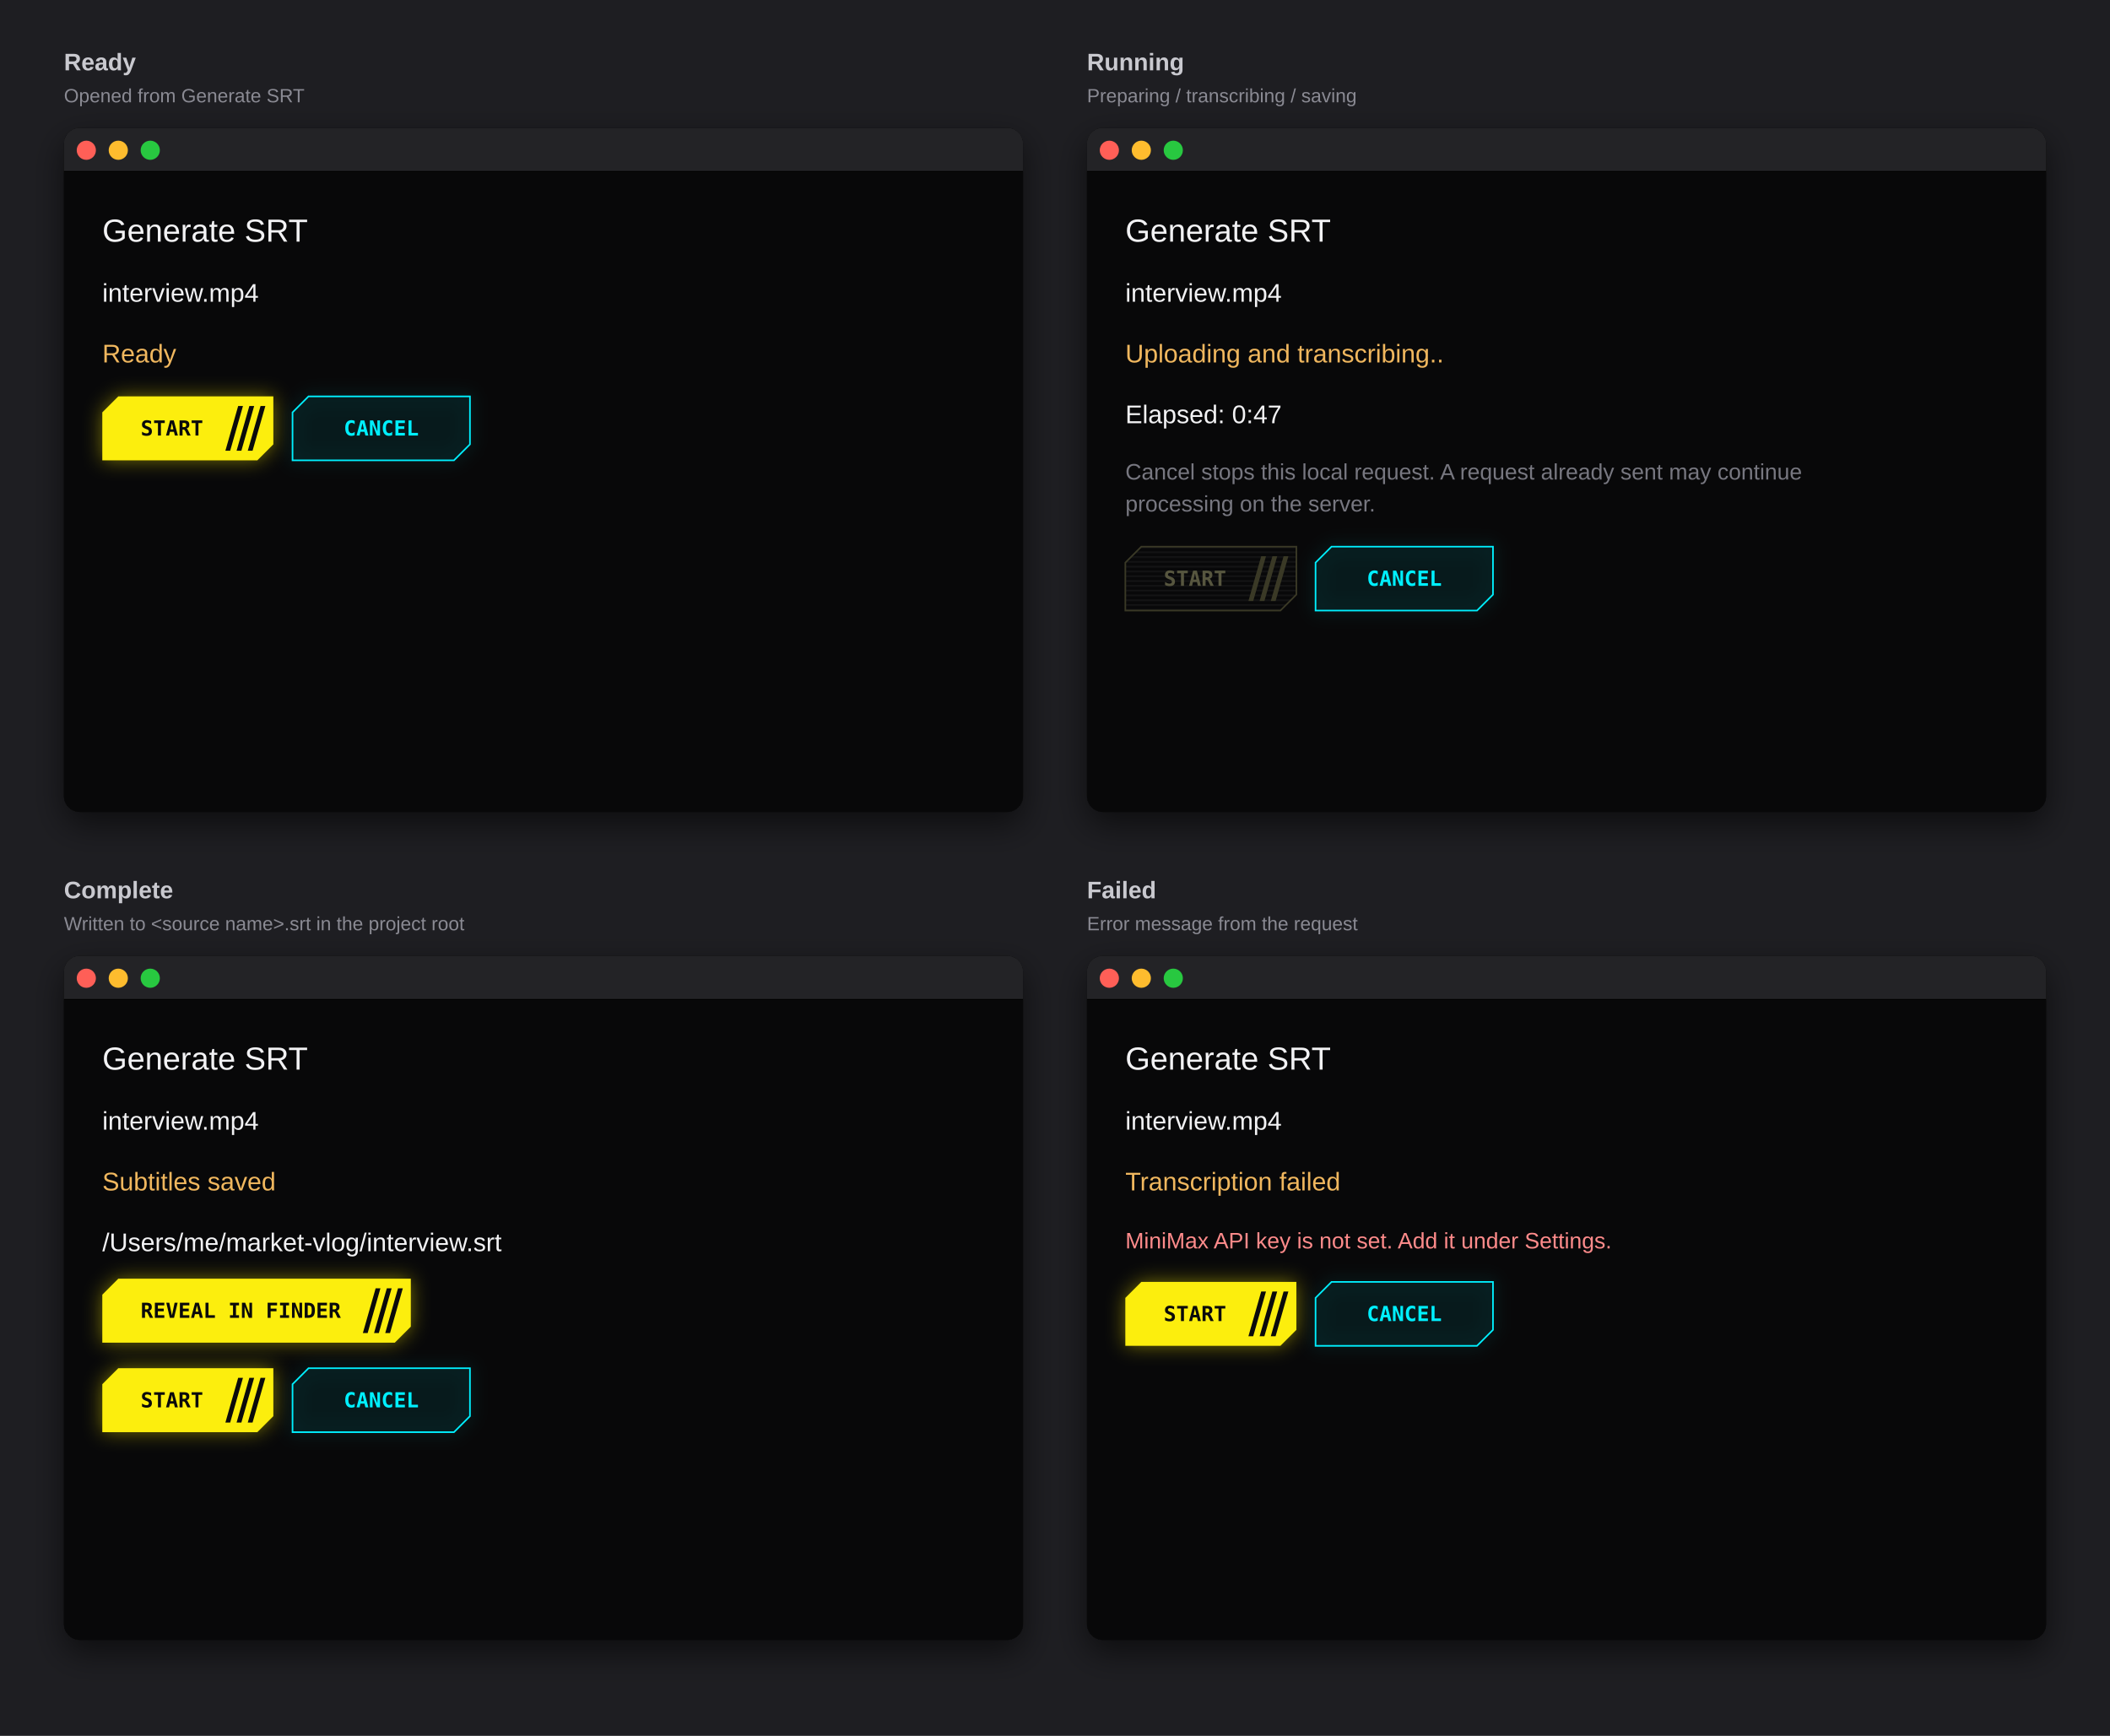
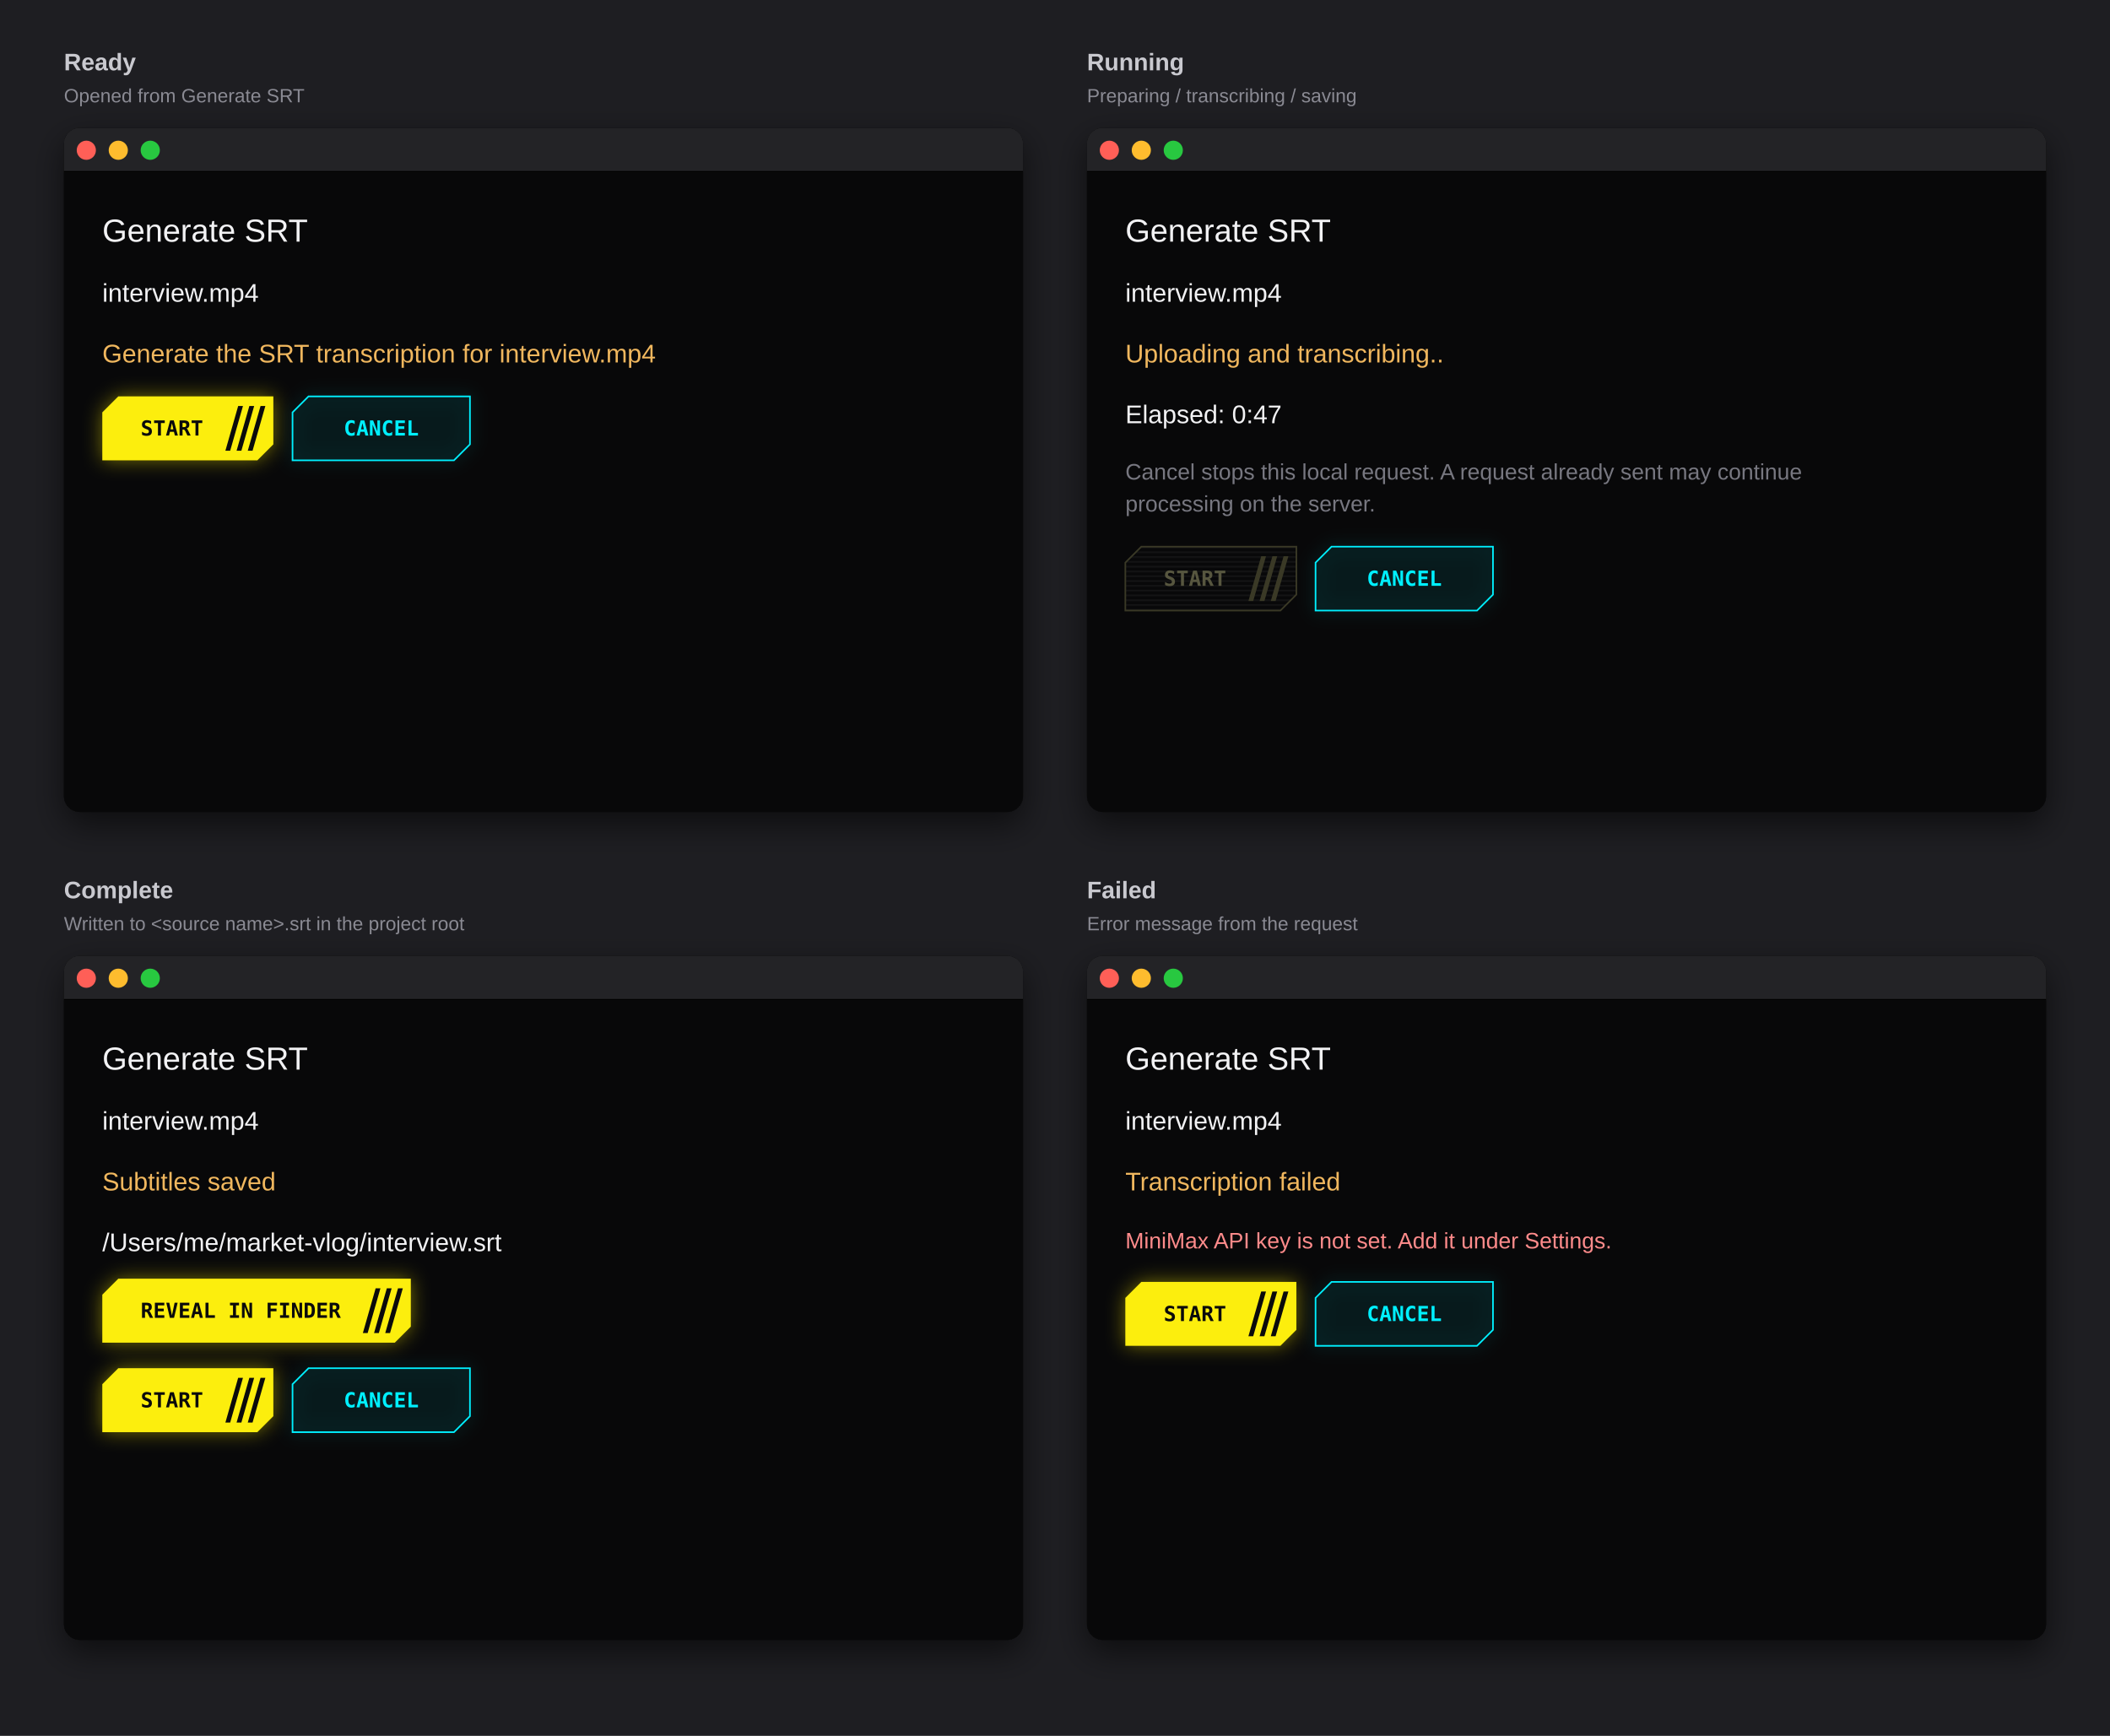
<svg xmlns="http://www.w3.org/2000/svg" width="1320" height="1086" viewBox="0 0 1320 1086">
  <style>.s{font-family:-apple-system,BlinkMacSystemFont,"SF Pro Text","Helvetica Neue",Arial,sans-serif}.m{font-family:"SF Mono",Menlo,Monaco,Consolas,monospace}</style>
  <defs>
    <filter id="shadow" x="-20%" y="-20%" width="140%" height="160%">
      <feDropShadow dx="0" dy="8" stdDeviation="10" flood-color="#000" flood-opacity="0.55" />
    </filter>
    <linearGradient id="sky" x1="0" y1="0" x2="0" y2="1">
      <stop offset="0" stop-color="#1b2745" />
      <stop offset="0.55" stop-color="#7a4a62" />
      <stop offset="1" stop-color="#e2905c" />
    </linearGradient>
    <radialGradient id="sun">
      <stop offset="0" stop-color="#ffe2a8" />
      <stop offset="0.45" stop-color="#ffc77a" stop-opacity="0.9" />
      <stop offset="1" stop-color="#ffb066" stop-opacity="0" />
    </radialGradient>
    <linearGradient id="street" x1="0" y1="0" x2="1" y2="1">
      <stop offset="0" stop-color="#3a4256" />
      <stop offset="0.6" stop-color="#8a5a4c" />
      <stop offset="1" stop-color="#d48a56" />
    </linearGradient>
    <clipPath id="c1">
      <rect x="40" y="80" width="600" height="428" rx="10" />
    </clipPath>
    <clipPath id="c2">
      <rect x="680" y="80" width="600" height="428" rx="10" />
    </clipPath>
    <clipPath id="c3">
      <rect x="40" y="598" width="600" height="428" rx="10" />
    </clipPath>
    <clipPath id="c4">
      <rect x="680" y="598" width="600" height="428" rx="10" />
    </clipPath>
    <pattern id="dScanDim" width="4" height="3" patternUnits="userSpaceOnUse">
      <rect width="4" height="1" fill="#ffffff" fill-opacity="0.05" />
    </pattern>
    <filter id="dGlowY" x="-30%" y="-80%" width="160%" height="260%">
      <feDropShadow dx="0" dy="0" stdDeviation="6" flood-color="#fcee0a" flood-opacity="0.45" />
    </filter>
    <filter id="dGlowC" x="-30%" y="-80%" width="160%" height="260%">
      <feDropShadow dx="0" dy="0" stdDeviation="5" flood-color="#00f0ff" flood-opacity="0.35" />
    </filter>
  </defs>
  <rect x="0" y="0" width="1320" height="1086" fill="#1e1e22" />
  <text class="s" x="40" y="44" font-size="15" fill="#c9c9cf" font-weight="600">Ready</text>
  <text class="s" x="40" y="64" font-size="12" fill="#8a8a93">Opened from Generate SRT</text>
  <rect x="40" y="80" width="600" height="428" rx="10" fill="#080809" filter="url(#shadow)" />
  <g clip-path="url(#c1)">
    <rect x="40" y="80" width="600" height="28" fill="#232326" />
    <rect x="40" y="107" width="600" height="1" fill="#000000" />
    <circle cx="54" cy="94" r="6" fill="#ff5f57" />
    <circle cx="74" cy="94" r="6" fill="#febc2e" />
    <circle cx="94" cy="94" r="6" fill="#28c840" />
    <rect x="40" y="108" width="600" height="400" fill="#080809" />
    <text class="s" x="64" y="151.2" font-size="20" fill="#f2f2f4">Generate SRT</text>
    <text class="s" x="64" y="188.76" font-size="16" fill="#f2f2f4">interview.mp4</text>
-     <text class="s" x="64" y="226.76" font-size="16" fill="#f0b75e">Ready</text>
+     <text class="s" x="64" y="226.76" font-size="16" fill="#f0b75e">Generate the SRT transcription for interview.mp4</text>
    <polygon points="74,248 171,248 171,278 161,288 64,288 64,258" fill="#fcee0a" filter="url(#dGlowY)" />
    <path d="M141 282 L149 254 H152 L144 282Z M148 282 L156 254 H159 L151 282Z M155 282 L163 254 H166 L158 282Z" fill="#0a0a0b" />
    <text class="m" x="88" y="272.5" font-size="13" font-weight="800" fill="#0a0a0b">START</text>
    <polygon points="193,248 294,248 294,278 284,288 183,288 183,258" fill="#00f0ff" fill-opacity="0.06" stroke="#00f0ff" filter="url(#dGlowC)" />
    <text class="m" x="238.5" y="272.5" font-size="13" font-weight="800" fill="#00f0ff" text-anchor="middle">CANCEL</text>
  </g>
  <text class="s" x="680" y="44" font-size="15" fill="#c9c9cf" font-weight="600">Running</text>
  <text class="s" x="680" y="64" font-size="12" fill="#8a8a93">Preparing / transcribing / saving</text>
  <rect x="680" y="80" width="600" height="428" rx="10" fill="#080809" filter="url(#shadow)" />
  <g clip-path="url(#c2)">
    <rect x="680" y="80" width="600" height="28" fill="#232326" />
    <rect x="680" y="107" width="600" height="1" fill="#000000" />
    <circle cx="694" cy="94" r="6" fill="#ff5f57" />
    <circle cx="714" cy="94" r="6" fill="#febc2e" />
    <circle cx="734" cy="94" r="6" fill="#28c840" />
    <rect x="680" y="108" width="600" height="400" fill="#080809" />
    <text class="s" x="704" y="151.2" font-size="20" fill="#f2f2f4">Generate SRT</text>
    <text class="s" x="704" y="188.76" font-size="16" fill="#f2f2f4">interview.mp4</text>
    <text class="s" x="704" y="226.76" font-size="16" fill="#f0b75e">Uploading and transcribing..</text>
    <text class="s" x="704" y="264.76" font-size="16" fill="#f2f2f4">Elapsed: 0:47</text>
    <text class="s" x="704" y="300" font-size="14" fill="#777780">Cancel stops this local request. A request already sent may continue</text>
    <text class="s" x="704" y="320" font-size="14" fill="#777780">processing on the server.</text>
    <polygon points="714,342 811,342 811,372 801,382 704,382 704,352" fill="url(#dScanDim)" stroke="#3a3926" />
    <path d="M781 376 L789 348 H792 L784 376Z M788 376 L796 348 H799 L791 376Z M795 376 L803 348 H806 L798 376Z" fill="#3a3926" />
    <text class="m" x="728" y="366.5" font-size="13" font-weight="800" fill="#57563f">START</text>
    <polygon points="833,342 934,342 934,372 924,382 823,382 823,352" fill="#00f0ff" fill-opacity="0.06" stroke="#00f0ff" filter="url(#dGlowC)" />
    <text class="m" x="878.5" y="366.5" font-size="13" font-weight="800" fill="#00f0ff" text-anchor="middle">CANCEL</text>
  </g>
  <text class="s" x="40" y="562" font-size="15" fill="#c9c9cf" font-weight="600">Complete</text>
  <text class="s" x="40" y="582" font-size="12" fill="#8a8a93">Written to &lt;source name&gt;.srt in the project root</text>
  <rect x="40" y="598" width="600" height="428" rx="10" fill="#080809" filter="url(#shadow)" />
  <g clip-path="url(#c3)">
    <rect x="40" y="598" width="600" height="28" fill="#232326" />
    <rect x="40" y="625" width="600" height="1" fill="#000000" />
    <circle cx="54" cy="612" r="6" fill="#ff5f57" />
    <circle cx="74" cy="612" r="6" fill="#febc2e" />
    <circle cx="94" cy="612" r="6" fill="#28c840" />
    <rect x="40" y="626" width="600" height="400" fill="#080809" />
    <text class="s" x="64" y="669.2" font-size="20" fill="#f2f2f4">Generate SRT</text>
    <text class="s" x="64" y="706.76" font-size="16" fill="#f2f2f4">interview.mp4</text>
    <text class="s" x="64" y="744.76" font-size="16" fill="#f0b75e">Subtitles saved</text>
    <text class="s" x="64" y="782.76" font-size="16" fill="#f2f2f4">/Users/me/market-vlog/interview.srt</text>
    <polygon points="74,800 257,800 257,830 247,840 64,840 64,810" fill="#fcee0a" filter="url(#dGlowY)" />
    <path d="M227 834 L235 806 H238 L230 834Z M234 834 L242 806 H245 L237 834Z M241 834 L249 806 H252 L244 834Z" fill="#0a0a0b" />
    <text class="m" x="88" y="824.5" font-size="13" font-weight="800" fill="#0a0a0b">REVEAL IN FINDER</text>
    <polygon points="74,856 171,856 171,886 161,896 64,896 64,866" fill="#fcee0a" filter="url(#dGlowY)" />
    <path d="M141 890 L149 862 H152 L144 890Z M148 890 L156 862 H159 L151 890Z M155 890 L163 862 H166 L158 890Z" fill="#0a0a0b" />
    <text class="m" x="88" y="880.5" font-size="13" font-weight="800" fill="#0a0a0b">START</text>
    <polygon points="193,856 294,856 294,886 284,896 183,896 183,866" fill="#00f0ff" fill-opacity="0.06" stroke="#00f0ff" filter="url(#dGlowC)" />
    <text class="m" x="238.5" y="880.5" font-size="13" font-weight="800" fill="#00f0ff" text-anchor="middle">CANCEL</text>
  </g>
  <text class="s" x="680" y="562" font-size="15" fill="#c9c9cf" font-weight="600">Failed</text>
  <text class="s" x="680" y="582" font-size="12" fill="#8a8a93">Error message from the request</text>
  <rect x="680" y="598" width="600" height="428" rx="10" fill="#080809" filter="url(#shadow)" />
  <g clip-path="url(#c4)">
    <rect x="680" y="598" width="600" height="28" fill="#232326" />
    <rect x="680" y="625" width="600" height="1" fill="#000000" />
    <circle cx="694" cy="612" r="6" fill="#ff5f57" />
    <circle cx="714" cy="612" r="6" fill="#febc2e" />
    <circle cx="734" cy="612" r="6" fill="#28c840" />
    <rect x="680" y="626" width="600" height="400" fill="#080809" />
    <text class="s" x="704" y="669.2" font-size="20" fill="#f2f2f4">Generate SRT</text>
    <text class="s" x="704" y="706.76" font-size="16" fill="#f2f2f4">interview.mp4</text>
    <text class="s" x="704" y="744.76" font-size="16" fill="#f0b75e">Transcription failed</text>
    <text class="s" x="704" y="781.04" font-size="14" fill="#ff8b8b">MiniMax API key is not set. Add it under Settings.</text>
    <polygon points="714,802 811,802 811,832 801,842 704,842 704,812" fill="#fcee0a" filter="url(#dGlowY)" />
    <path d="M781 836 L789 808 H792 L784 836Z M788 836 L796 808 H799 L791 836Z M795 836 L803 808 H806 L798 836Z" fill="#0a0a0b" />
    <text class="m" x="728" y="826.5" font-size="13" font-weight="800" fill="#0a0a0b">START</text>
    <polygon points="833,802 934,802 934,832 924,842 823,842 823,812" fill="#00f0ff" fill-opacity="0.06" stroke="#00f0ff" filter="url(#dGlowC)" />
    <text class="m" x="878.5" y="826.5" font-size="13" font-weight="800" fill="#00f0ff" text-anchor="middle">CANCEL</text>
  </g>
</svg>
